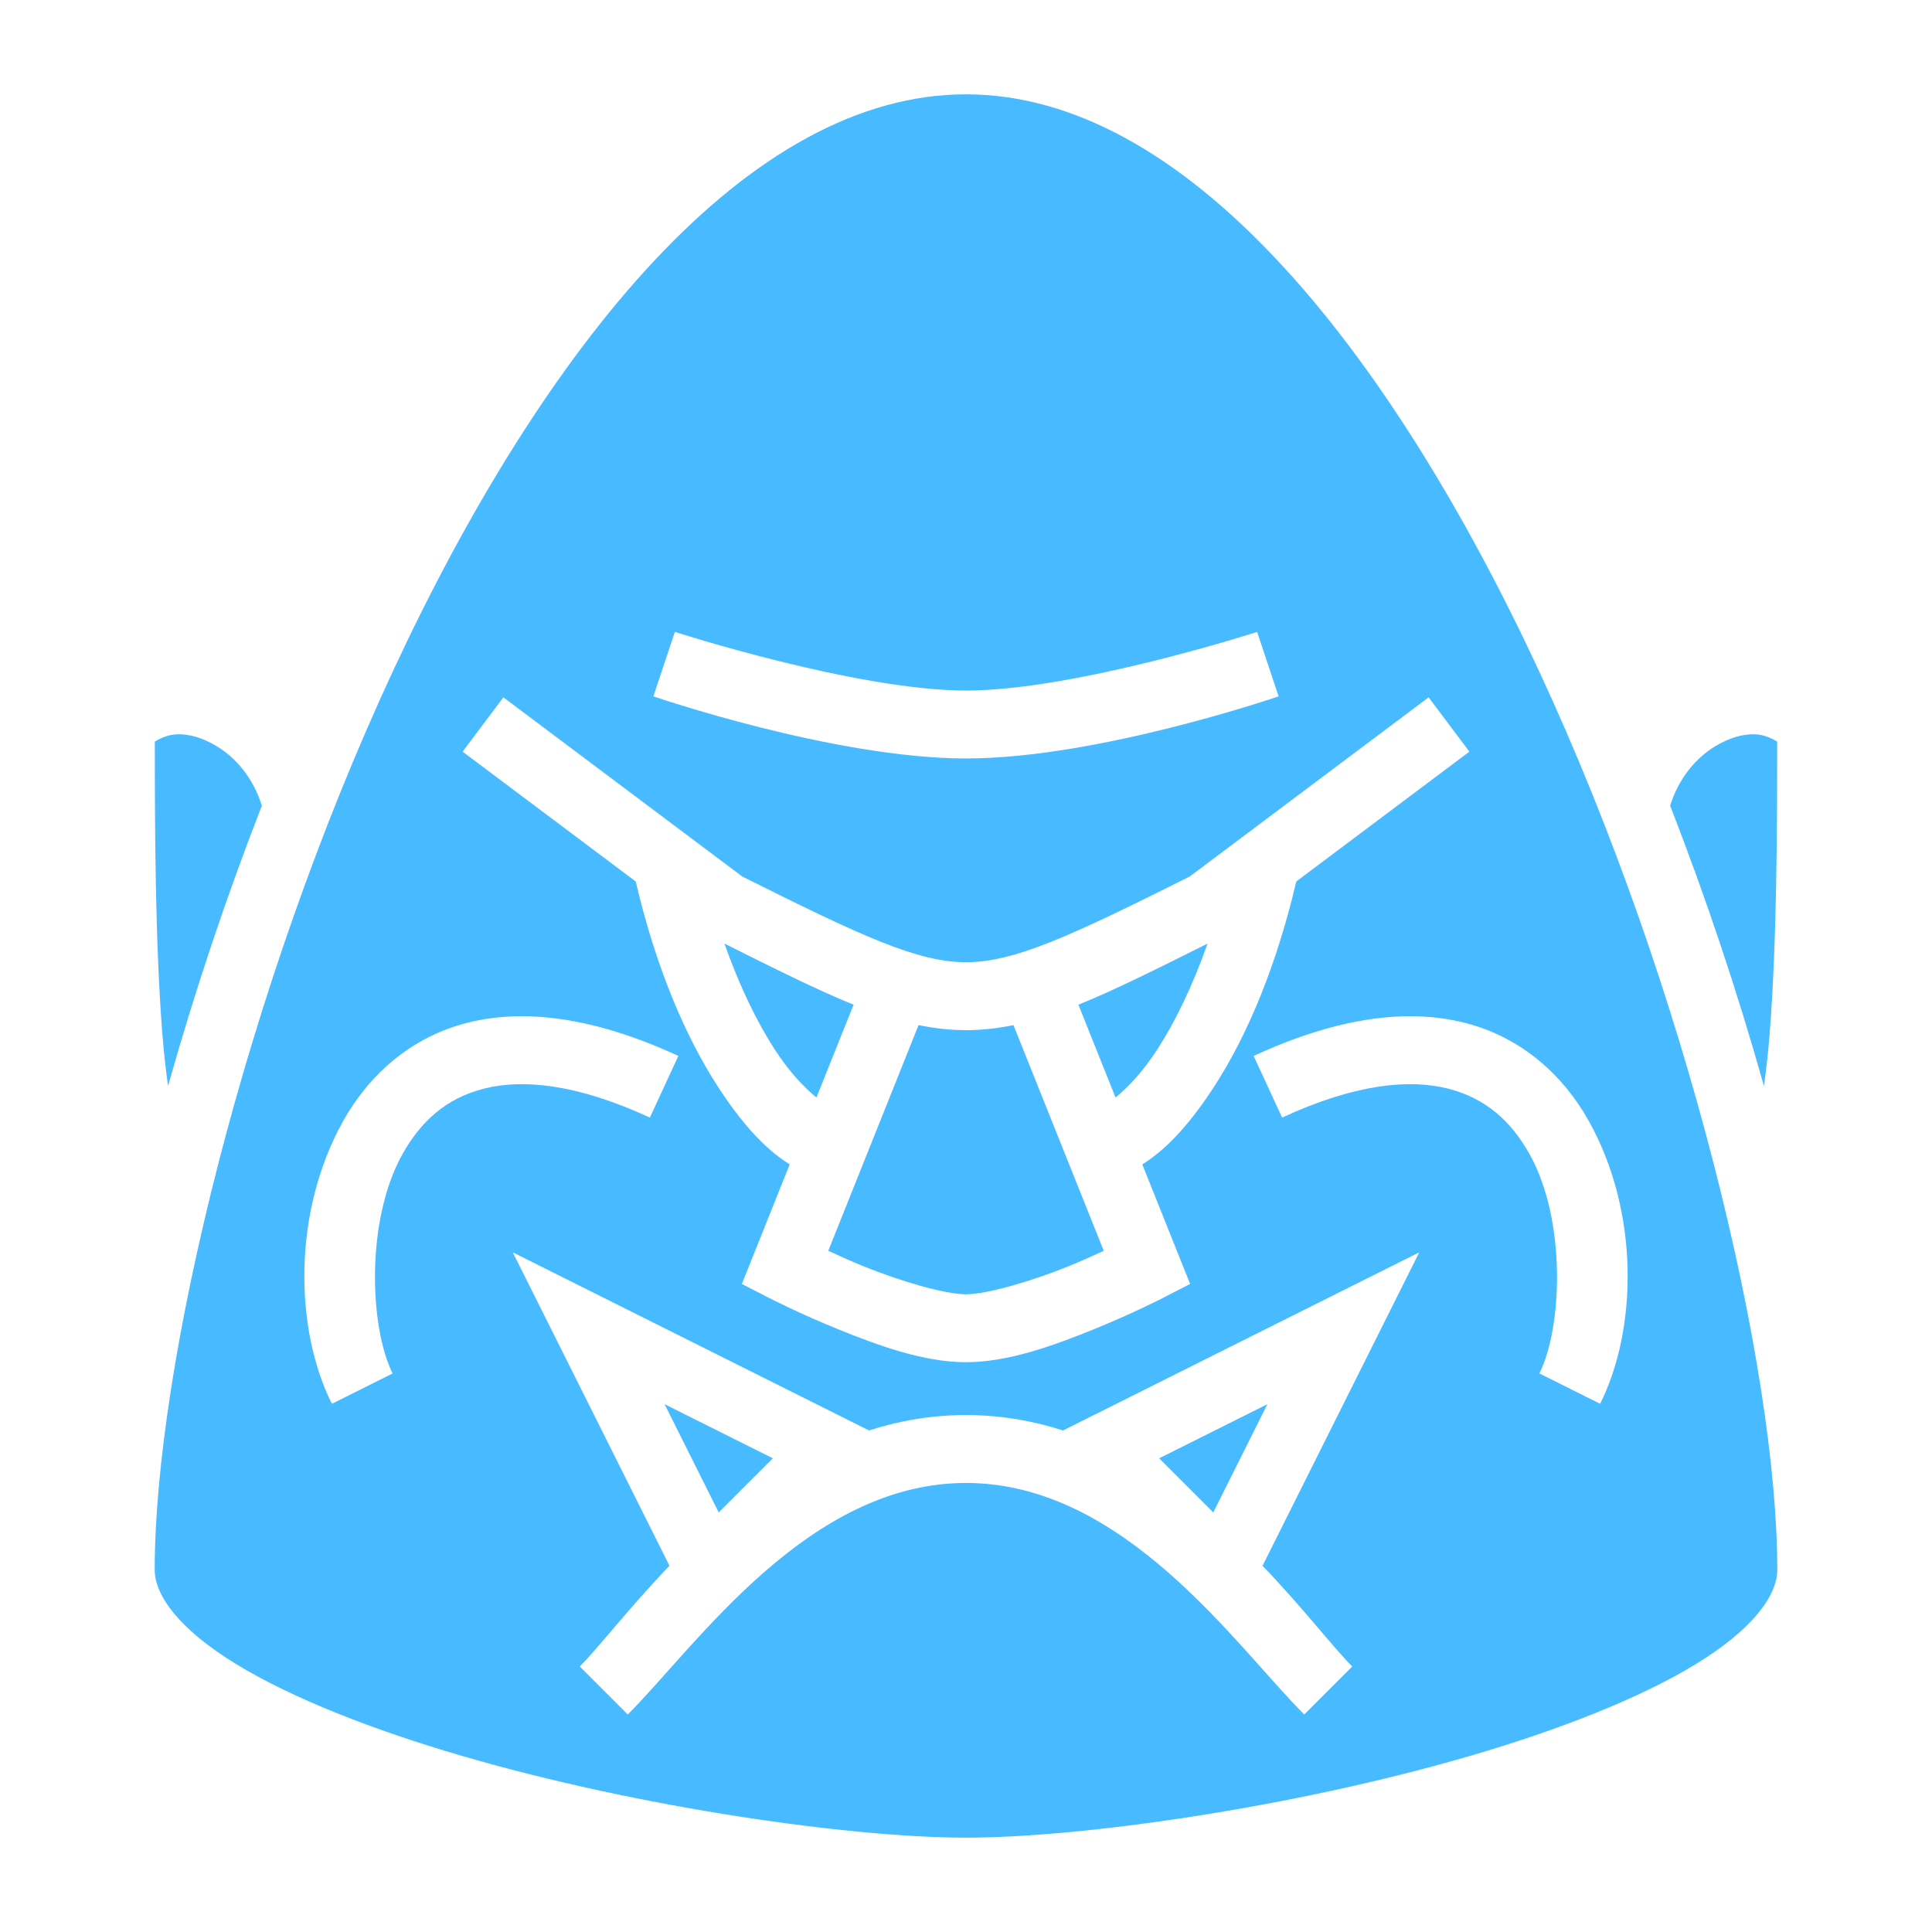
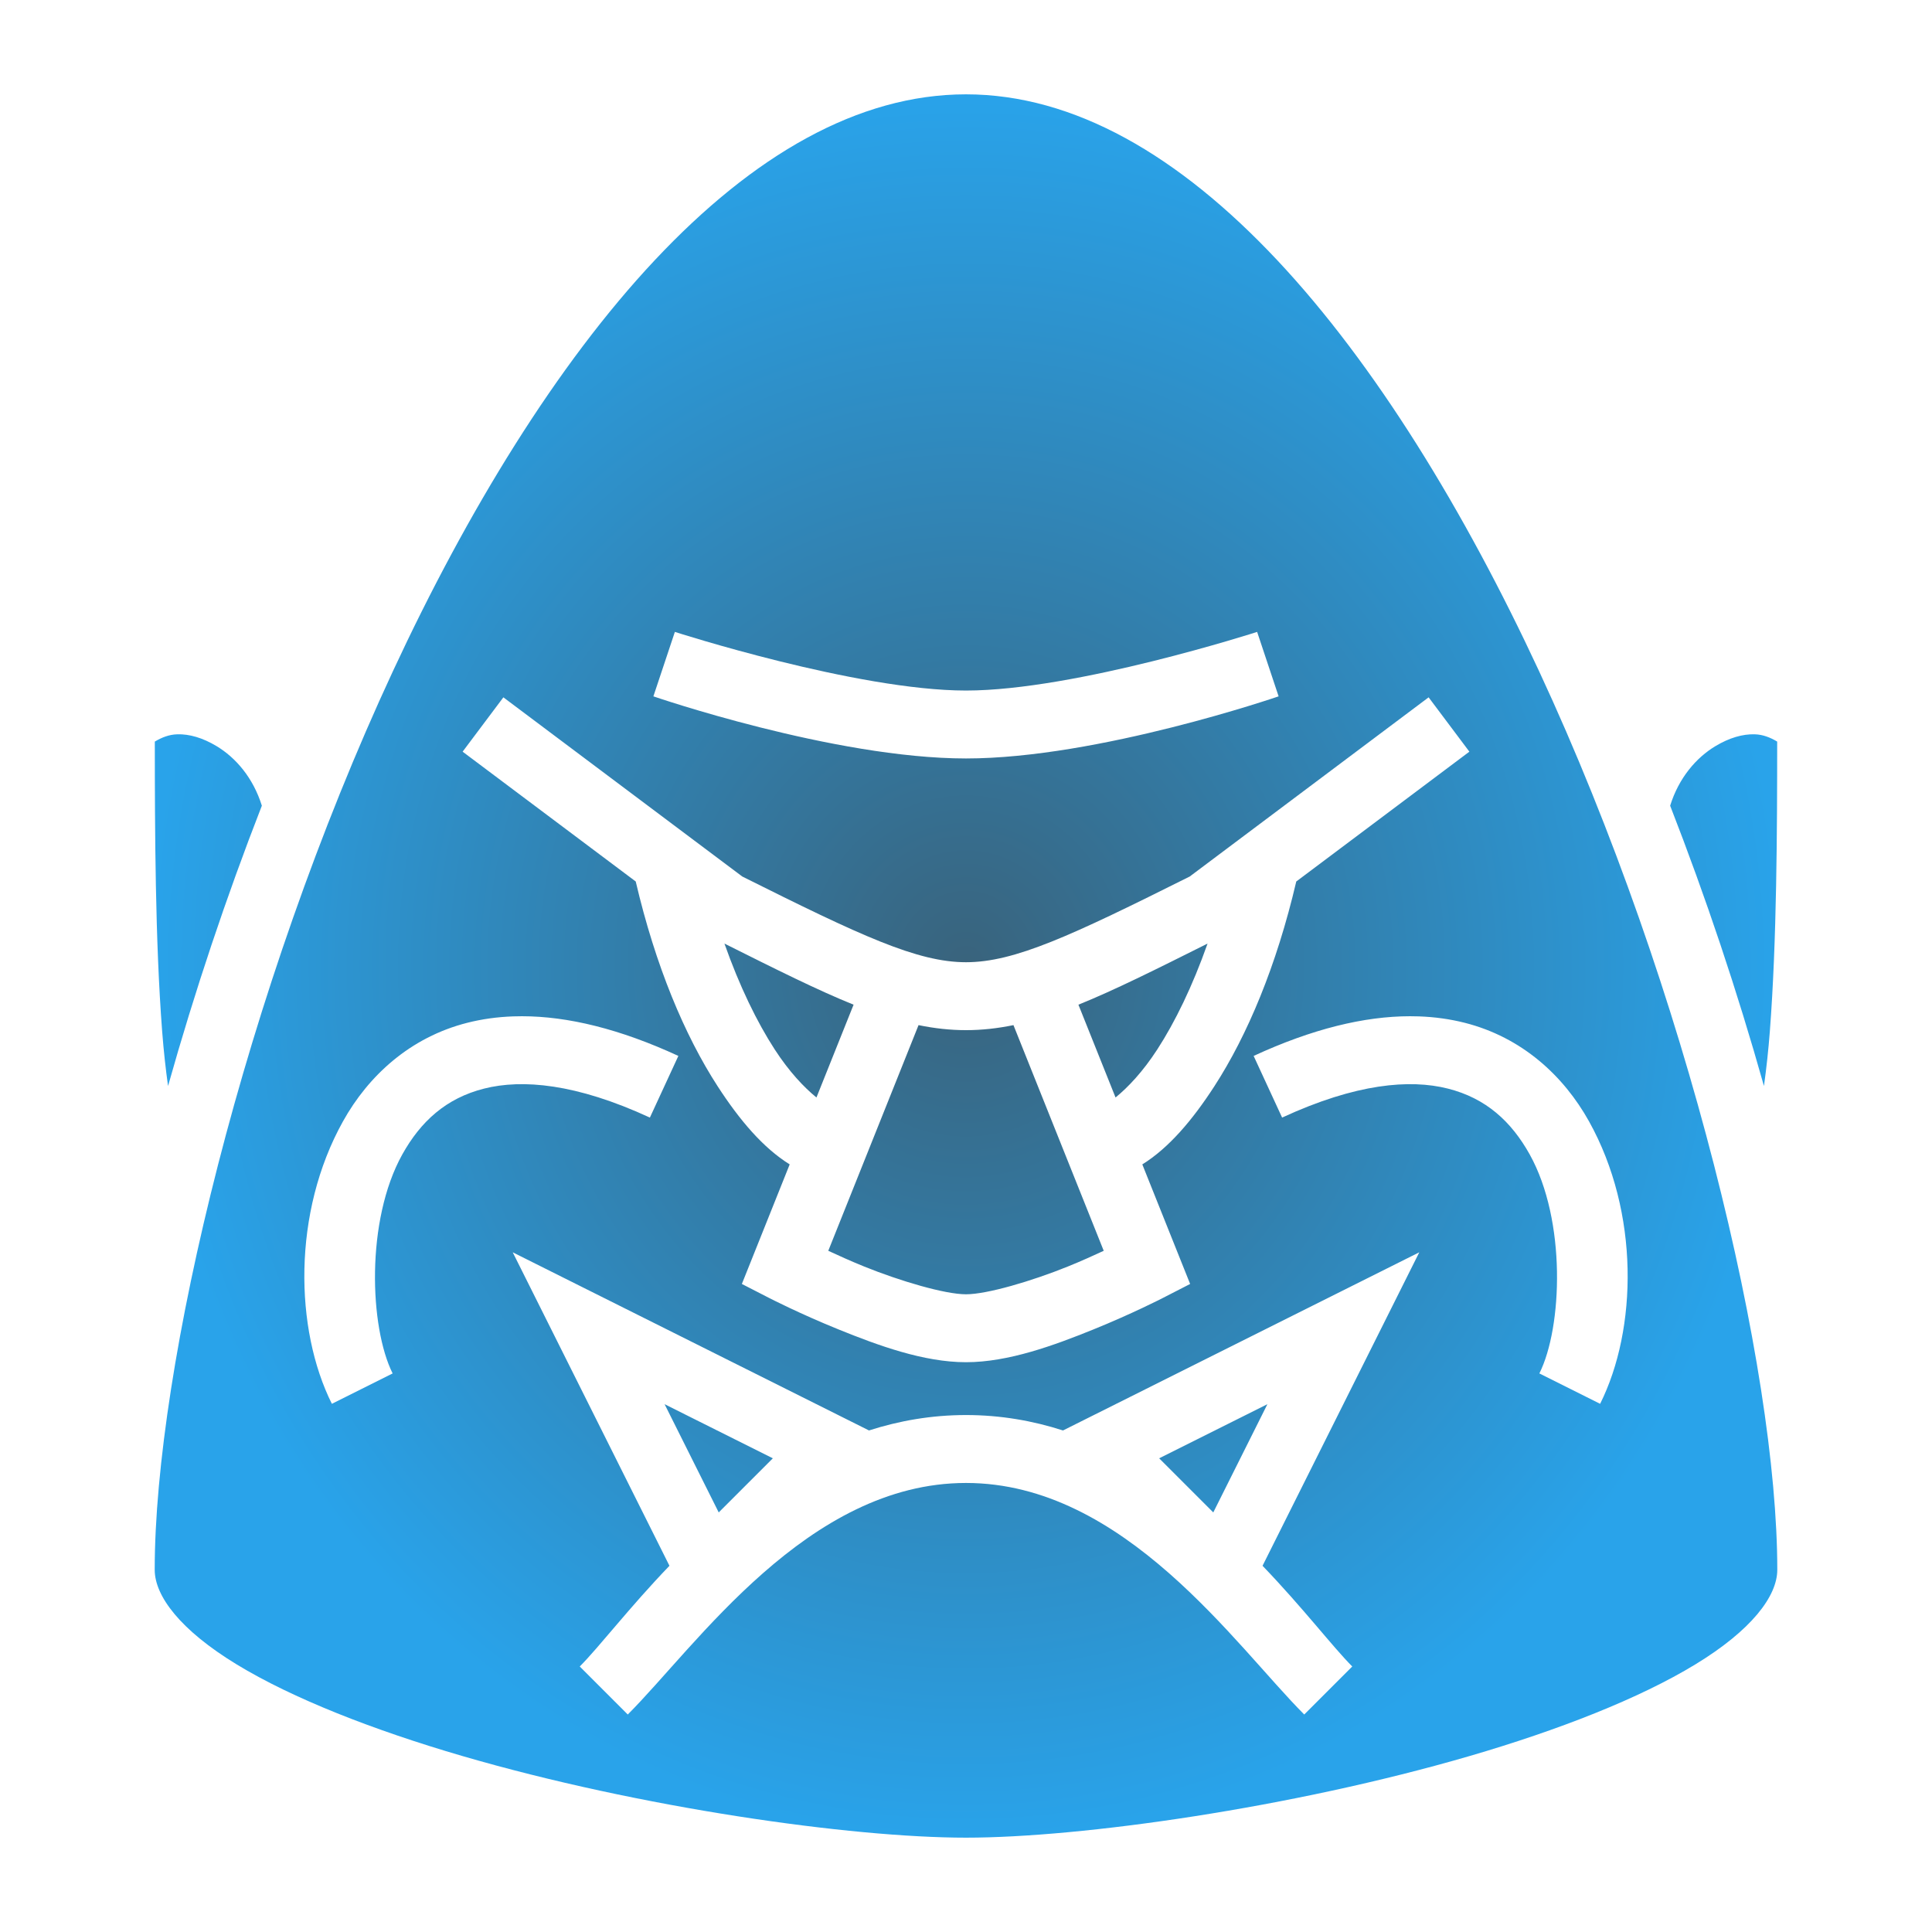
- <svg xmlns="http://www.w3.org/2000/svg" viewBox="0 0 512 512" style="height: 48px; width: 48px;">
-   <path d="M0 0h512v512H0z" fill="#cd1717" fill-opacity="0" />
+ <svg xmlns="http://www.w3.org/2000/svg" viewBox="0 0 512 512" style="height: 64px; width: 64px;">
+   <defs>
+     <radialGradient id="gradient-1">
+       <stop offset="0%" stop-color="#39637c" stop-opacity="1" />
+       <stop offset="100%" stop-color="#29a3ea" stop-opacity="1" />
+     </radialGradient>
+   </defs>
  <g class="" transform="translate(0,0)" style="touch-action: none;">
-     <path d="M256 25c-28.625 0-56.434 16.22-82.44 43.912-26.005 27.692-49.672 66.468-69.4 108.883C64.705 262.625 41 362.57 41 416c0 7 6.83 16.013 21.684 25.064 14.854 9.052 36.296 17.43 59.836 24.295C169.598 479.091 225.5 487 256 487c30.5 0 86.402-7.91 133.48-21.64 23.54-6.866 44.982-15.244 59.836-24.296C464.171 432.013 471 423 471 416c0-53.429-23.705-153.376-63.16-238.205-19.728-42.415-43.395-81.191-69.4-108.883C312.433 41.221 284.624 25 256 25zm-77.154 142.46S227 183 256 183c29 0 77.154-15.54 77.154-15.54l5.692 17.08S291 201 256 201c-35 0-82.846-16.46-82.846-16.46l5.692-17.08zM133.4 184.8l63.32 47.491C228.18 248.012 243.108 255 256 255s27.821-6.988 59.28-22.709l63.32-47.49 10.8 14.398-45.875 34.406c-5.22 22.311-12.93 40.726-21.722 54.29-5.809 8.961-12.03 16.3-19.078 20.683l12.673 31.684-7.285 3.742s-8.11 4.173-18.414 8.34C279.395 356.51 267.28 361 256 361c-11.279 0-23.395-4.49-33.7-8.656-10.303-4.167-18.413-8.34-18.413-8.34l-7.285-3.742 12.673-31.684c-7.049-4.383-13.27-11.722-19.078-20.683-8.791-13.564-16.502-31.979-21.722-54.29L122.6 199.2l10.8-14.398zm-86.455 9.798c-2.155.07-4.096.84-5.916 1.927.008 23.442.097 52.783 1.944 76.786.407 5.3.947 10.084 1.56 14.496a807.744 807.744 0 0 1 24.86-74.29c-2.305-7.398-6.916-12.736-12.024-15.8-3.638-2.183-7.184-3.224-10.424-3.12zm418.11 0c-3.24-.105-6.786.936-10.424 3.119-5.108 3.064-9.72 8.402-12.024 15.8a807.747 807.747 0 0 1 24.86 74.29 236.266 236.266 0 0 0 1.56-14.496c1.847-24.003 1.936-53.344 1.944-76.786-1.82-1.088-3.761-1.857-5.916-1.927zm-273.07 55.459c3.988 11.3 8.61 20.784 13.318 28.048 3.836 5.919 7.759 10.042 11.066 12.74l9.838-24.591c-9.536-3.85-20.536-9.347-34.223-16.197zm128.03 0c-13.686 6.85-24.686 12.348-34.222 16.197l9.838 24.592c3.307-2.699 7.23-6.822 11.066-12.74 4.709-7.265 9.33-16.75 13.319-28.05zM138.34 269.313c12.116.012 25.91 3.348 41.433 10.517l-7.546 16.34c-19.592-9.048-33.85-10.228-43.932-7.682-10.083 2.546-16.82 8.716-21.684 17.455-9.728 17.48-8.685 45.782-2.56 58.032l-16.102 8.05c-9.875-19.75-10.503-50.693 2.934-74.836 6.718-12.071 17.773-22.306 33.004-26.152 3.807-.961 7.824-1.531 12.052-1.683a64.8 64.8 0 0 1 2.4-.041zm235.32 0a64.8 64.8 0 0 1 2.4.04c4.229.153 8.246.723 12.053 1.684 15.23 3.846 26.286 14.081 33.004 26.152 13.437 24.143 12.809 55.086 2.934 74.836l-16.102-8.05c6.125-12.25 7.168-40.552-2.56-58.032-4.864-8.74-11.601-14.909-21.684-17.455-10.083-2.546-24.34-1.366-43.932 7.682l-7.546-16.34c15.524-7.17 29.317-10.505 41.433-10.517zm-130.236 2.355l-23.922 59.805c2.786 1.28 5.783 2.661 9.547 4.183C238.529 339.49 250.413 343 256 343s17.471-3.51 26.951-7.344c3.764-1.522 6.761-2.902 9.547-4.183l-23.922-59.805c-4.217.864-8.35 1.332-12.576 1.332-4.226 0-8.36-.468-12.576-1.332zm-107.549 60.207l94.418 47.21C238.301 376.514 246.871 375 256 375c9.13 0 17.699 1.513 25.707 4.086l94.418-47.211-41.537 83.076c10.698 11.12 18.648 21.558 23.775 26.686l-12.726 12.726C327.515 436.242 298 393 256 393s-71.515 43.242-89.637 61.363l-12.726-12.726c5.128-5.128 13.078-15.567 23.777-26.688l-41.539-83.074zm40.252 40.252l14.34 28.68 14.34-14.34-28.68-14.34zm159.746 0l-28.68 14.34 14.34 14.34 14.34-28.68z" fill="#48baff" fill-opacity="1" />
+     <path d="M256 25c-28.625 0-56.434 16.22-82.44 43.912-26.005 27.692-49.672 66.468-69.4 108.883C64.705 262.625 41 362.57 41 416c0 7 6.83 16.013 21.684 25.064 14.854 9.052 36.296 17.43 59.836 24.295C169.598 479.091 225.5 487 256 487c30.5 0 86.402-7.91 133.48-21.64 23.54-6.866 44.982-15.244 59.836-24.296C464.171 432.013 471 423 471 416c0-53.429-23.705-153.376-63.16-238.205-19.728-42.415-43.395-81.191-69.4-108.883C312.433 41.221 284.624 25 256 25zm-77.154 142.46S227 183 256 183c29 0 77.154-15.54 77.154-15.54l5.692 17.08S291 201 256 201c-35 0-82.846-16.46-82.846-16.46l5.692-17.08zM133.4 184.8l63.32 47.491C228.18 248.012 243.108 255 256 255s27.821-6.988 59.28-22.709l63.32-47.49 10.8 14.398-45.875 34.406c-5.22 22.311-12.93 40.726-21.722 54.29-5.809 8.961-12.03 16.3-19.078 20.683l12.673 31.684-7.285 3.742s-8.11 4.173-18.414 8.34C279.395 356.51 267.28 361 256 361c-11.279 0-23.395-4.49-33.7-8.656-10.303-4.167-18.413-8.34-18.413-8.34l-7.285-3.742 12.673-31.684c-7.049-4.383-13.27-11.722-19.078-20.683-8.791-13.564-16.502-31.979-21.722-54.29L122.6 199.2l10.8-14.398zm-86.455 9.798c-2.155.07-4.096.84-5.916 1.927.008 23.442.097 52.783 1.944 76.786.407 5.3.947 10.084 1.56 14.496a807.744 807.744 0 0 1 24.86-74.29c-2.305-7.398-6.916-12.736-12.024-15.8-3.638-2.183-7.184-3.224-10.424-3.12zm418.11 0c-3.24-.105-6.786.936-10.424 3.119-5.108 3.064-9.72 8.402-12.024 15.8a807.747 807.747 0 0 1 24.86 74.29 236.266 236.266 0 0 0 1.56-14.496c1.847-24.003 1.936-53.344 1.944-76.786-1.82-1.088-3.761-1.857-5.916-1.927zm-273.07 55.459c3.988 11.3 8.61 20.784 13.318 28.048 3.836 5.919 7.759 10.042 11.066 12.74l9.838-24.591c-9.536-3.85-20.536-9.347-34.223-16.197zm128.03 0c-13.686 6.85-24.686 12.348-34.222 16.197l9.838 24.592c3.307-2.699 7.23-6.822 11.066-12.74 4.709-7.265 9.33-16.75 13.319-28.05zM138.34 269.313c12.116.012 25.91 3.348 41.433 10.517l-7.546 16.34c-19.592-9.048-33.85-10.228-43.932-7.682-10.083 2.546-16.82 8.716-21.684 17.455-9.728 17.48-8.685 45.782-2.56 58.032l-16.102 8.05c-9.875-19.75-10.503-50.693 2.934-74.836 6.718-12.071 17.773-22.306 33.004-26.152 3.807-.961 7.824-1.531 12.052-1.683a64.8 64.8 0 0 1 2.4-.041zm235.32 0a64.8 64.8 0 0 1 2.4.04c4.229.153 8.246.723 12.053 1.684 15.23 3.846 26.286 14.081 33.004 26.152 13.437 24.143 12.809 55.086 2.934 74.836l-16.102-8.05c6.125-12.25 7.168-40.552-2.56-58.032-4.864-8.74-11.601-14.909-21.684-17.455-10.083-2.546-24.34-1.366-43.932 7.682l-7.546-16.34c15.524-7.17 29.317-10.505 41.433-10.517zm-130.236 2.355l-23.922 59.805c2.786 1.28 5.783 2.661 9.547 4.183C238.529 339.49 250.413 343 256 343s17.471-3.51 26.951-7.344c3.764-1.522 6.761-2.902 9.547-4.183l-23.922-59.805c-4.217.864-8.35 1.332-12.576 1.332-4.226 0-8.36-.468-12.576-1.332zm-107.549 60.207l94.418 47.21C238.301 376.514 246.871 375 256 375c9.13 0 17.699 1.513 25.707 4.086l94.418-47.211-41.537 83.076c10.698 11.12 18.648 21.558 23.775 26.686l-12.726 12.726C327.515 436.242 298 393 256 393s-71.515 43.242-89.637 61.363l-12.726-12.726c5.128-5.128 13.078-15.567 23.777-26.688l-41.539-83.074zm40.252 40.252l14.34 28.68 14.34-14.34-28.68-14.34zm159.746 0l-28.68 14.34 14.34 14.34 14.34-28.68z" fill="url(#gradient-1)" />
  </g>
</svg>
